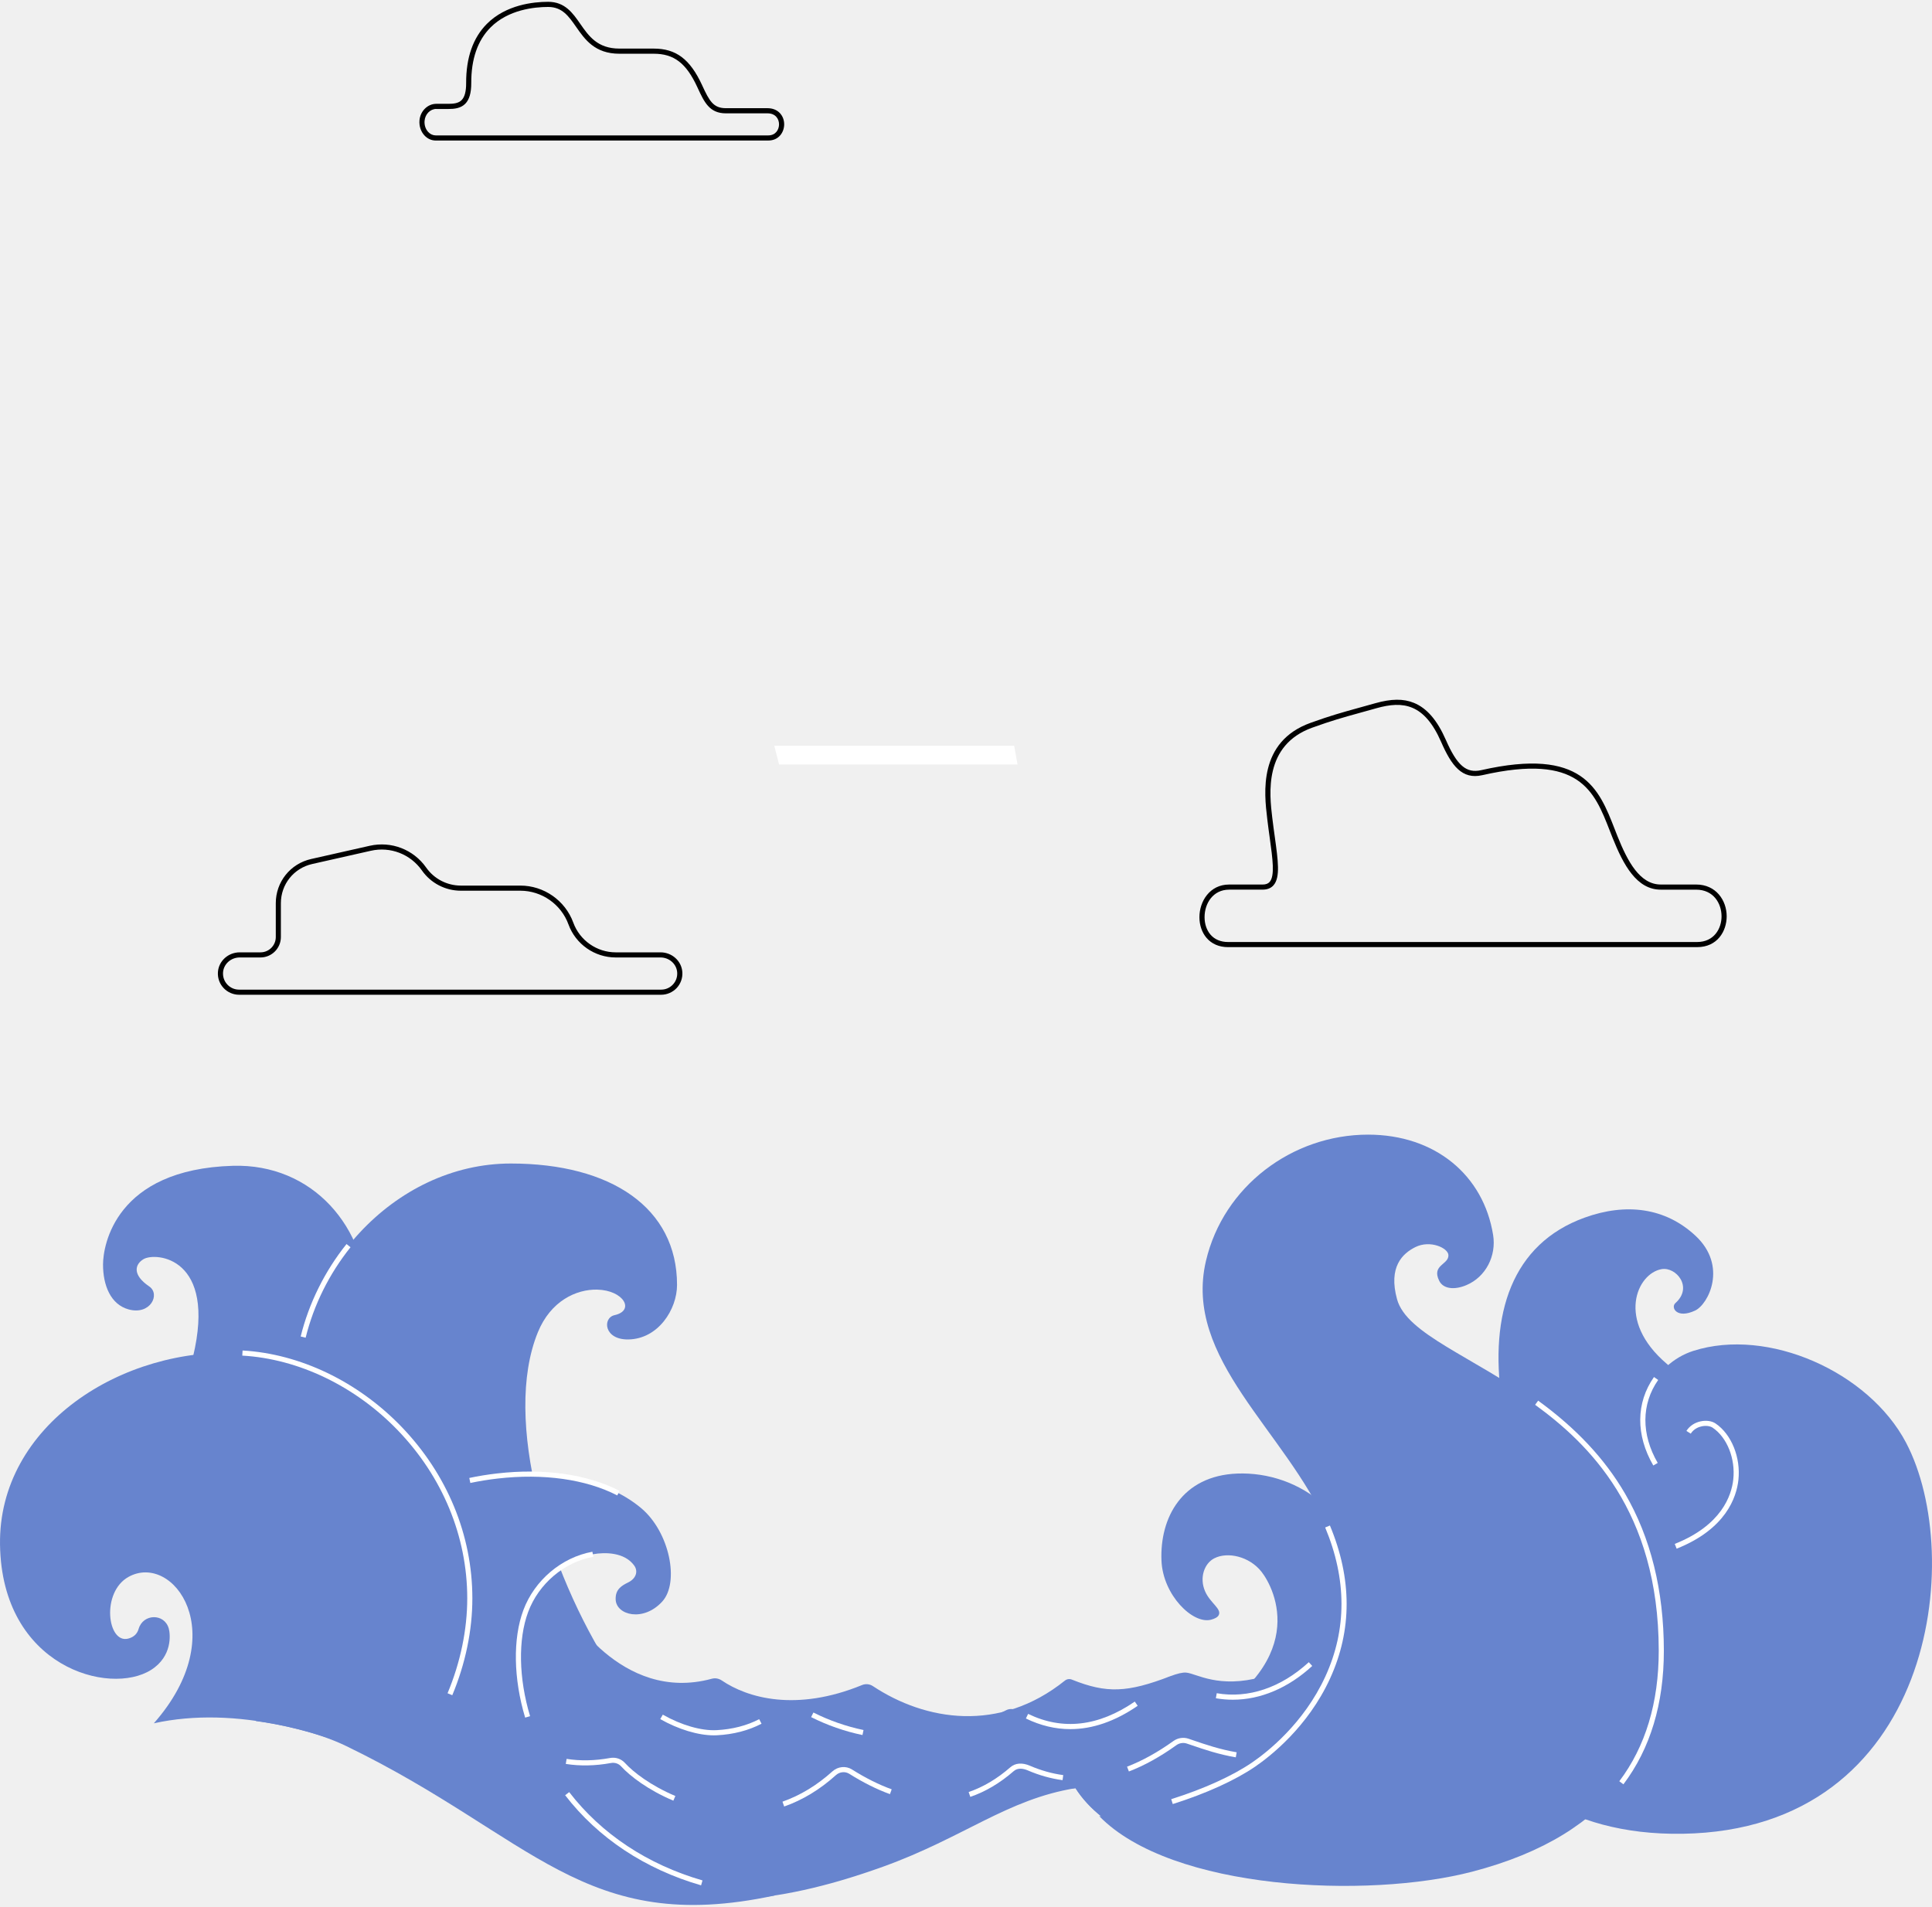
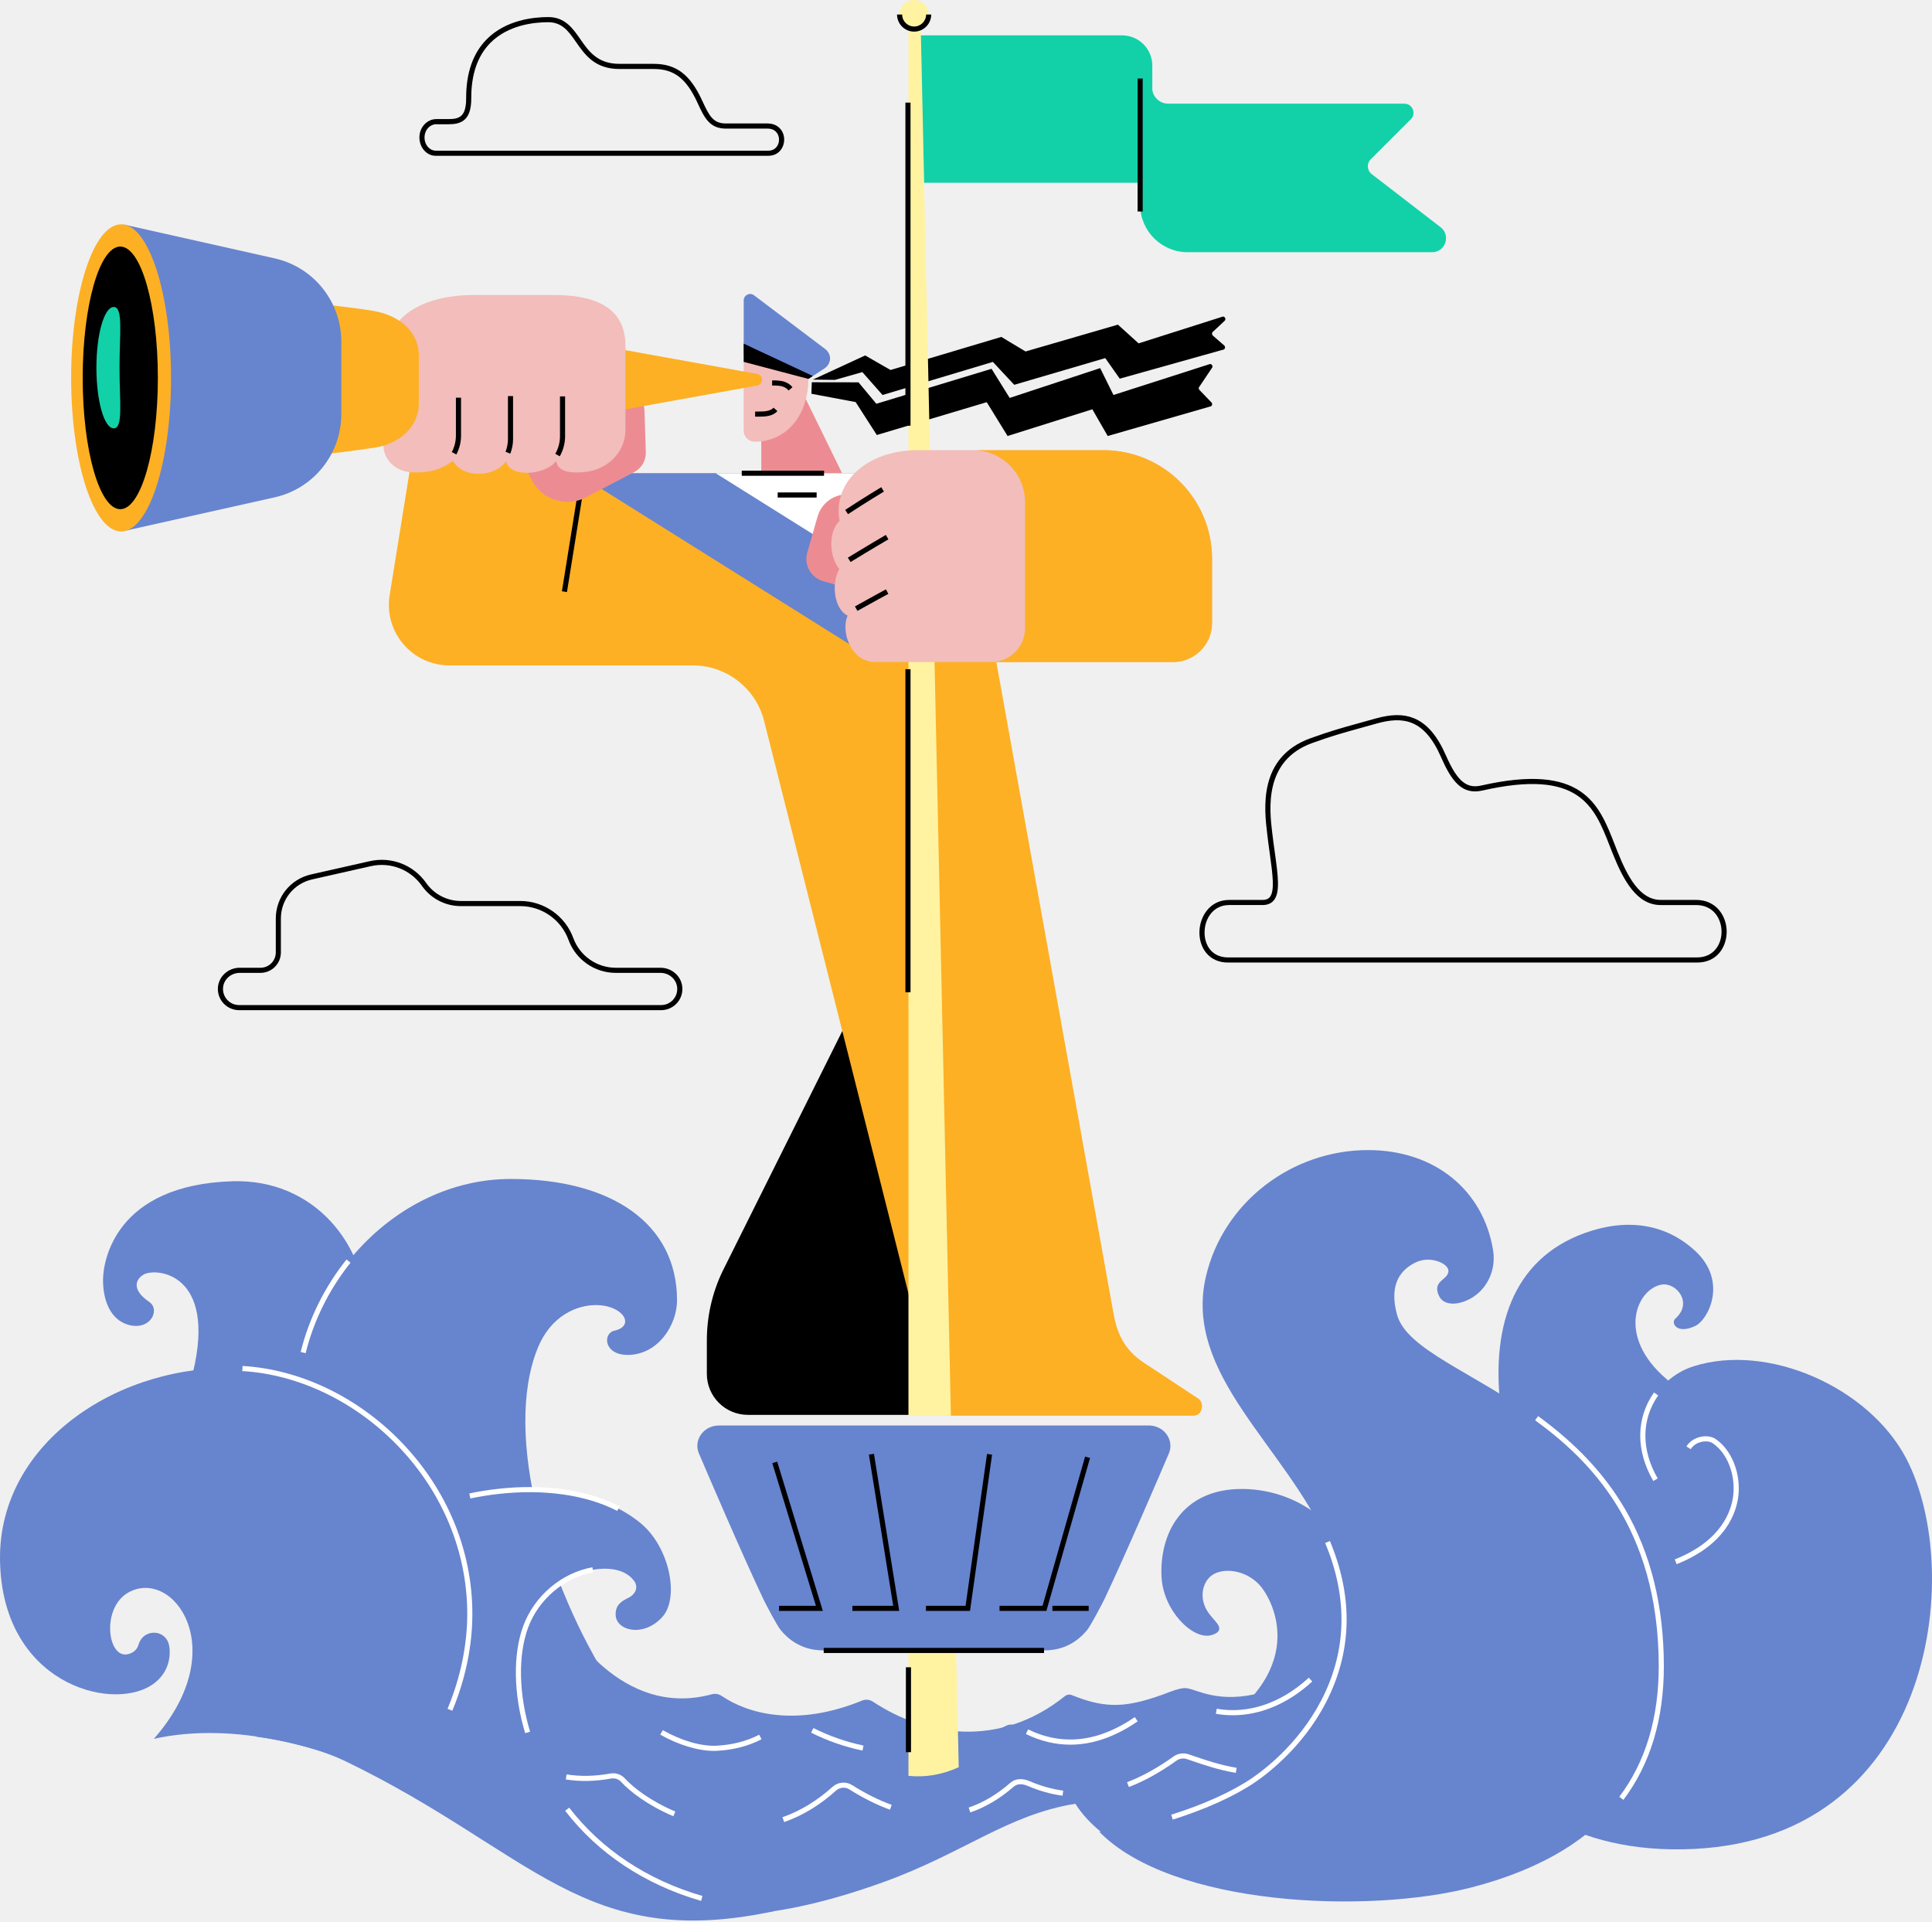
- <svg xmlns="http://www.w3.org/2000/svg" width="380" height="375" viewBox="0 0 380 375" fill="none">
-   <path d="M111.318 316.135C111.318 316.135 121.96 335.155 139.998 330.234C140.677 330.048 141.397 330.188 141.975 330.581C147.037 334.012 156.587 336.785 169.549 331.477C170.248 331.19 171.048 331.26 171.677 331.678C182.037 338.546 196.589 340.916 209.444 330.606C209.832 330.294 210.355 330.214 210.818 330.4C217.651 333.147 221.721 332.981 230.149 329.751C231.614 329.187 232.635 328.971 233.289 329.026C235.347 329.197 239.669 332.246 248.283 329.861C245.305 338.647 222.491 345.51 222.491 345.51L147.772 351.492L108.233 335.713L111.318 316.135Z" fill="#6784CE" />
-   <path d="M45.811 229.33C22.656 229.999 20.271 245.034 20.266 248.722C20.256 252.848 21.76 256.606 25.287 257.577C29.589 258.765 31.597 254.589 29.348 253.059C25.941 250.75 26.555 248.676 28.246 247.685C30.636 246.292 42.687 247.273 37.947 266.956C36.256 273.986 33.323 274.957 32.402 278.046C32.729 286.444 36.779 285.815 45.514 285.815C61.112 285.815 72.348 272.481 72.348 256.883C72.338 241.29 61.404 228.882 45.811 229.33Z" fill="#6784CE" />
-   <path d="M341.192 320.523C350.083 302.233 343.306 281.447 327.818 268.27C317.785 259.736 321.977 250.483 326.827 249.658C329.66 249.175 333.061 253.2 329.534 256.335C328.563 257.195 329.791 259.505 333.413 257.804C336.035 256.571 339.834 249.029 333.504 243.112C327.567 237.557 319.838 236.576 311.677 239.524C297.357 244.702 292.924 258.478 295.374 275.52C297.181 288.099 300.426 339.432 300.426 339.432L326.988 338.979C333.318 333.741 337.897 327.306 341.192 320.523Z" fill="#6784CE" />
-   <path d="M325.619 288.033C327.964 292.079 333.851 290.645 332.226 286.821C329.63 280.692 335.154 279.092 337.142 280.441C342.782 284.26 345.303 297.936 329.584 304.185C321.659 307.335 304.29 307.581 285.251 303.893C277.286 313.976 283.998 361.49 330.968 360.73C380.393 359.935 386.698 306.167 374.884 283.772C367.538 269.849 347.753 261.054 333.061 265.738C325.307 268.204 319.672 277.769 325.619 288.033Z" fill="#6784CE" />
-   <path d="M238.23 318.611C238.95 318.415 239.503 318.128 239.71 317.715C240.324 316.472 238.019 315.335 237.023 313.031C235.856 310.344 236.892 307.531 238.839 306.54C241.466 305.202 245.748 306.158 248.138 309.212C250.679 312.452 258.347 327.321 233.476 340.161C253.255 346.461 267.806 323.436 268.093 317.449C269.039 297.8 255.106 289.428 243.383 289.87C232.454 290.283 228.097 298.6 228.449 307.013C228.731 313.801 234.658 319.597 238.23 318.611Z" fill="#6784CE" />
-   <path d="M89.476 344.946C90.779 344.946 92.424 344.936 94.301 344.901L100.51 356.011C121.396 369.325 136.219 377.793 173.071 363.81C194.742 355.588 200.035 352.766 211.532 351.759C216.871 360.162 229.349 365.501 244.766 367.176L267.338 356.076C267.338 356.076 272.833 330.41 267.444 313.373C256.983 336.101 240.026 336.916 231.377 330.118C230.778 329.645 229.923 329.675 229.38 330.214C215.306 344.111 204.805 339.376 199.904 336.473C199.286 336.106 198.521 336.101 197.882 336.433C177.529 347.1 161.312 338.602 156.381 335.401C155.511 334.833 154.368 334.969 153.634 335.703C151.807 337.52 147.802 340.504 140.984 340.856C135.399 341.148 125.899 337.137 120.365 328.609C107.635 308.99 98.809 279.203 105.783 262.096C108.319 255.877 113.371 253.608 117.431 253.688C122.654 253.794 124.954 257.799 120.878 258.71C118.473 259.248 118.76 263.56 123.575 263.49C129.472 263.404 133.165 257.572 133.165 252.757C133.165 237.622 120.214 228.882 100.475 228.882C77.45 228.882 58.335 250.191 58.335 273.563C58.33 296.93 66.456 344.946 89.476 344.946Z" fill="#6784CE" />
-   <path d="M123.505 370.789C136.371 375 151.013 375.372 173.695 367.201C189.524 361.5 198.088 353.943 211.538 351.759C214.174 355.905 218.547 359.301 224.152 361.888L253.431 357.148C253.431 357.148 268.923 332.624 259.333 341.238C250.674 349.012 239.061 344.327 233.601 342.511C232.751 342.229 231.82 342.38 231.091 342.903C221.088 350.078 211.538 351.764 202.365 347.809C201.233 347.321 199.98 347.215 199.049 348.031C187.582 358.054 175.713 353.807 167.3 348.514C166.278 347.87 164.965 348.026 164.07 348.831C147.35 363.905 127.651 352.765 122.539 347.135C121.915 346.451 120.979 346.154 120.068 346.325C104.309 349.218 97.21 337.746 97.21 337.746C91.604 350.416 111.077 363.447 123.505 370.789Z" fill="#6784CE" />
-   <path d="M246.578 347.11C238.004 352.987 222.446 357.299 216.212 357.269C230.471 371.886 268.998 373.536 289.512 368.202C318.213 360.736 326.776 343.507 326.761 324.689C326.716 272.954 278.558 269.341 274.78 255.575C273.039 249.225 275.846 246.583 278.392 245.32C281.316 243.871 284.833 245.507 284.888 246.9C284.959 248.802 281.522 248.807 283.072 251.952C283.862 253.562 286.066 253.799 288.415 252.807C292.245 251.192 294.338 247.046 293.679 242.946C291.792 231.172 282.267 223.201 269.084 223.201C254.1 223.201 240.61 233.441 237.194 248.048C232.68 267.339 252.827 281.417 261.109 300.286C270.89 323.698 256.233 340.488 246.578 347.11Z" fill="#6784CE" />
-   <path d="M68.142 343.497C104.792 361.254 114.78 380.952 152.386 372.867C108.823 369.822 97.491 332.805 103.409 316.92C105.572 311.103 110.81 306.791 116.606 305.745C119.037 305.307 122.851 305.347 124.738 307.964C125.583 309.141 125.065 310.545 123.56 311.285C122.282 311.914 120.999 312.638 121.095 314.681C121.236 317.725 126.519 319.114 130.237 315.068C133.704 311.3 131.701 301.367 126.116 296.678C118.961 290.675 108.053 289.176 97.834 290.353C72.504 293.266 53.757 311.737 50.33 338.561C55.196 339.21 62.28 340.659 68.142 343.497Z" fill="#6784CE" />
-   <path d="M29.72 328.493C33.922 325.831 33.519 321.494 33.192 320.346C32.332 317.322 28.135 317.413 27.265 320.432C27.013 321.307 26.41 322.032 25.217 322.339C21.121 323.391 19.843 313.207 25.287 310.193C34.042 305.347 45.831 321.323 30.259 338.999C46.299 335.461 64.514 340.574 79.206 347.97C86.93 339.487 92.409 327.104 92.409 314.414C92.409 288.35 70.491 267.469 47.683 266.166C24.009 264.813 -0.339 280.421 0.004 303.853C0.356 327.954 21.574 333.655 29.72 328.493Z" fill="#6784CE" />
-   <path d="M199.472 146.696H152.296L153.231 150.389H200.136L199.472 146.696Z" fill="white" />
-   <path d="M151.108 27.643H85.697C84.862 27.643 84.072 27.285 83.473 26.631C82.769 25.866 82.416 24.79 82.507 23.688C82.658 21.856 84.112 20.422 85.818 20.422H88.198C89.169 20.422 90.155 20.337 90.789 19.698C91.398 19.089 91.69 17.987 91.685 16.337C91.665 11.345 93.038 7.426 95.765 4.694C99.524 0.92 104.933 0.356 107.821 0.356C111.117 0.356 112.656 2.565 114.141 4.704C115.801 7.094 117.522 9.559 121.834 9.559H128.587C132.974 9.559 135.726 11.637 138.081 16.724L138.147 16.87C139.525 19.854 140.3 21.283 142.776 21.283H150.962C151.973 21.283 152.824 21.63 153.423 22.279C153.946 22.853 154.238 23.622 154.238 24.453C154.233 26.038 153.161 27.643 151.108 27.643ZM85.813 21.429C84.63 21.429 83.614 22.455 83.508 23.768C83.438 24.593 83.695 25.389 84.213 25.952C84.62 26.395 85.149 26.636 85.697 26.636H151.108C152.562 26.636 153.226 25.504 153.226 24.458C153.226 23.381 152.527 22.294 150.962 22.294H142.766C139.535 22.294 138.519 20.09 137.226 17.298L137.16 17.152C134.972 12.417 132.567 10.57 128.582 10.57H121.829C116.994 10.57 115.036 7.763 113.311 5.282C111.846 3.184 110.583 1.368 107.816 1.368C105.084 1.368 99.977 1.891 96.475 5.408C93.944 7.949 92.671 11.627 92.691 16.342C92.696 18.274 92.309 19.602 91.504 20.417C90.608 21.318 89.33 21.439 88.198 21.439H85.813V21.429Z" fill="black" />
-   <path d="M333.796 186.315H241.541C239.775 186.315 238.301 185.676 237.284 184.463C236.399 183.411 235.911 181.972 235.911 180.418C235.911 177.308 237.953 174.002 241.742 174.002H248.339C248.968 174.002 249.42 173.831 249.727 173.484C250.774 172.281 250.316 168.991 249.742 164.825C249.581 163.667 249.415 162.465 249.264 161.192L249.239 160.96C248.656 156.07 247.438 145.896 257.788 142.187C261.758 140.763 263.725 140.22 267.293 139.229C268.219 138.972 269.255 138.685 270.473 138.343C273.673 137.443 276.028 137.417 278.106 138.268C280.642 139.304 282.689 141.684 284.38 145.544C286.594 150.605 288.41 152.165 291.339 151.501C311.299 146.967 314.484 155.139 317.569 163.043C317.76 163.526 317.946 164.01 318.137 164.493C320.12 169.429 322.52 173.997 326.651 173.997H333.604C337.549 173.997 339.617 177.147 339.617 180.262C339.607 183.18 337.791 186.315 333.796 186.315ZM241.747 175.009C238.577 175.009 236.922 177.731 236.922 180.418C236.922 181.736 237.324 182.943 238.059 183.819C238.879 184.795 240.087 185.308 241.546 185.308H333.801C337.101 185.308 338.606 182.697 338.606 180.267C338.606 177.736 337.041 175.009 333.599 175.009H326.646C321.916 175.009 319.31 170.138 317.196 164.87C317.005 164.387 316.814 163.899 316.623 163.416C313.558 155.561 310.665 148.145 291.555 152.487C287.58 153.393 285.507 150.656 283.454 145.951C280.153 138.404 275.987 137.84 270.739 139.314C269.522 139.657 268.485 139.943 267.559 140.2C263.896 141.216 262.06 141.725 258.125 143.133C248.53 146.575 249.682 156.211 250.236 160.84L250.266 161.071C250.417 162.334 250.583 163.532 250.744 164.684C251.378 169.278 251.841 172.593 250.492 174.138C249.994 174.712 249.269 175.004 248.344 175.004H241.747V175.009Z" fill="black" />
-   <path d="M130.04 195.683H47.024C45.877 195.683 44.765 195.2 43.98 194.365C43.185 193.515 42.787 192.403 42.863 191.235C43.004 189.052 44.885 187.341 47.15 187.341H51.235C52.896 187.341 54.244 185.992 54.244 184.332V177.675C54.244 173.484 57.102 169.906 61.193 168.981L72.72 166.379C76.967 165.418 81.324 167.104 83.825 170.666C85.38 172.885 87.926 174.208 90.638 174.208H102.341C106.985 174.208 111.172 177.142 112.762 181.499C114.035 184.991 117.386 187.341 121.104 187.341H129.92C132.184 187.341 134.066 189.052 134.207 191.235C134.282 192.403 133.884 193.515 133.089 194.365C132.3 195.2 131.188 195.683 130.04 195.683ZM47.15 188.347C45.414 188.347 43.975 189.645 43.869 191.301C43.814 192.186 44.111 193.032 44.714 193.676C45.318 194.32 46.138 194.677 47.024 194.677H130.04C130.926 194.677 131.746 194.32 132.35 193.676C132.954 193.032 133.256 192.186 133.195 191.301C133.089 189.645 131.645 188.347 129.915 188.347H121.099C116.958 188.347 113.225 185.736 111.811 181.846C110.367 177.881 106.558 175.215 102.336 175.215H90.633C87.594 175.215 84.741 173.73 82.995 171.245C80.731 168.014 76.781 166.49 72.936 167.36L61.409 169.962C57.781 170.782 55.245 173.952 55.245 177.675V184.332C55.245 186.546 53.444 188.347 51.23 188.347H47.15Z" fill="black" />
-   <path d="M88.957 333.474L88.027 333.087C90.562 327.034 91.901 320.578 91.901 314.414C91.901 302.238 87.046 290.499 78.235 281.357C69.847 272.657 58.702 267.303 47.653 266.669L47.713 265.663C59.009 266.312 70.401 271.777 78.96 280.657C87.956 289.991 92.907 301.976 92.907 314.414C92.912 320.704 91.544 327.295 88.957 333.474Z" fill="white" />
-   <path d="M103.293 337.882C100.988 330.244 100.852 322.344 102.935 316.749C105.129 310.862 110.458 306.349 116.516 305.252L116.697 306.243C110.981 307.274 105.954 311.536 103.881 317.101C101.874 322.5 102.015 330.158 104.259 337.595L103.293 337.882Z" fill="white" />
-   <path d="M121.406 294.172C115.258 290.992 106.905 289.815 97.879 290.852C96.067 291.058 94.261 291.355 92.51 291.722L92.304 290.736C94.085 290.358 95.921 290.062 97.768 289.85C106.986 288.789 115.545 290.006 121.869 293.277L121.406 294.172Z" fill="white" />
-   <path d="M154.237 355.367L153.905 354.416C157.402 353.188 160.708 351.181 163.737 348.448C164.809 347.482 166.384 347.331 167.571 348.081C170.248 349.767 172.88 351.085 175.385 351.986L175.043 352.932C172.467 352.001 169.775 350.657 167.033 348.931C166.223 348.423 165.146 348.534 164.411 349.198C161.282 352.021 157.86 354.099 154.237 355.367Z" fill="white" />
-   <path d="M190.843 353.47L190.521 352.519C193.368 351.553 196.126 349.917 198.722 347.648C199.693 346.803 201.057 346.692 202.566 347.346C204.72 348.272 206.924 348.896 209.122 349.188L208.992 350.184C206.702 349.877 204.403 349.233 202.169 348.272C201.369 347.925 200.232 347.668 199.386 348.408C196.689 350.758 193.811 352.463 190.843 353.47Z" fill="white" />
-   <path d="M222.039 348.474L221.676 347.533C224.65 346.39 227.714 344.695 230.794 342.486C231.654 341.867 232.766 341.696 233.752 342.028C234.094 342.144 234.457 342.265 234.844 342.4C237.023 343.145 240.007 344.166 243.232 344.7L243.066 345.691C239.76 345.143 236.726 344.106 234.517 343.351C234.135 343.221 233.772 343.095 233.43 342.984C232.746 342.753 231.976 342.873 231.372 343.306C228.233 345.565 225.093 347.306 222.039 348.474Z" fill="white" />
-   <path d="M132.441 354.219C127.495 352.136 123.892 349.364 122.166 347.467C121.668 346.919 120.918 346.672 120.158 346.813C117.074 347.376 114.085 347.437 111.283 346.989L111.444 345.998C114.131 346.425 117.004 346.37 119.977 345.827C121.079 345.62 122.181 345.988 122.916 346.798C124.571 348.619 128.043 351.281 132.833 353.299L132.441 354.219Z" fill="white" />
-   <path d="M137.895 370.874C126.881 367.689 117.637 361.561 111.157 353.148L111.952 352.534C118.297 360.776 127.364 366.779 138.171 369.908L137.895 370.874Z" fill="white" />
-   <path d="M230.668 354.884L230.366 353.923C236.786 351.9 242.442 349.334 246.296 346.692C249.204 344.7 256.42 339.069 260.681 329.786C264.923 320.543 264.913 310.681 260.646 300.477L261.577 300.09C265.954 310.565 265.959 320.699 261.597 330.209C257.235 339.724 249.843 345.49 246.869 347.528C242.93 350.219 237.179 352.831 230.668 354.884Z" fill="white" />
-   <path d="M319.304 351.004L318.499 350.396C323.652 343.563 326.263 334.913 326.253 324.684C326.228 297.201 312.366 283.933 301.94 276.345L302.534 275.53C310.046 281 315.631 286.967 319.606 293.785C324.673 302.464 327.249 312.865 327.259 324.684C327.27 335.135 324.593 343.99 319.304 351.004Z" fill="white" />
-   <path d="M325.182 288.285C321.71 282.298 321.76 275.953 325.317 270.881L326.143 271.46C322.822 276.199 322.787 282.147 326.052 287.782L325.182 288.285Z" fill="white" />
-   <path d="M329.775 304.648L329.403 303.712C338.616 300.049 340.573 294.187 340.915 291.017C341.358 286.947 339.693 282.765 336.865 280.853C336.357 280.511 335.531 280.406 334.716 280.577C334.173 280.692 333.172 281.03 332.548 282.021L331.697 281.487C332.306 280.521 333.302 279.852 334.51 279.596C335.607 279.364 336.699 279.525 337.433 280.023C340.558 282.137 342.405 286.705 341.922 291.133C341.549 294.519 339.481 300.789 329.775 304.648Z" fill="white" />
-   <path d="M60.116 263.147L59.14 262.906C60.76 256.355 63.875 250.065 68.157 244.722L68.942 245.351C64.75 250.579 61.696 256.732 60.116 263.147Z" fill="white" />
-   <path d="M140.411 341.369C137.316 341.369 133.427 340.196 129.864 338.174L130.363 337.298C134 339.366 137.96 340.508 140.959 340.347C144.043 340.186 146.861 339.462 149.322 338.189L149.785 339.084C147.193 340.423 144.245 341.188 141.014 341.354C140.813 341.364 140.612 341.369 140.411 341.369Z" fill="white" />
-   <path d="M169.639 341.308C166.132 340.579 162.731 339.391 159.536 337.781L159.989 336.88C163.108 338.45 166.424 339.608 169.841 340.322L169.639 341.308Z" fill="white" />
-   <path d="M210.521 340.146C207.573 340.146 204.659 339.452 201.781 338.053L202.219 337.147C209.007 340.443 216.066 339.628 223.201 334.727L223.769 335.557C219.322 338.616 214.889 340.146 210.521 340.146Z" fill="white" />
-   <path d="M242.477 334.36C241.365 334.36 240.253 334.264 239.146 334.073L239.317 333.082C245.531 334.169 251.961 332 257.421 326.978L258.1 327.718C253.375 332.065 247.931 334.36 242.477 334.36Z" fill="white" />
+ <svg xmlns="http://www.w3.org/2000/svg" width="380" height="378" viewBox="0 0 380 378" fill="none">
+   <path d="M111.318 319.135C111.318 319.135 121.96 338.155 139.998 333.234C140.677 333.048 141.397 333.188 141.975 333.581C147.037 337.012 156.587 339.785 169.549 334.477C170.248 334.19 171.048 334.26 171.677 334.678C182.037 341.546 196.589 343.916 209.444 333.606C209.832 333.294 210.355 333.214 210.818 333.4C217.651 336.147 221.721 335.981 230.149 332.751C231.614 332.187 232.635 331.971 233.289 332.026C235.347 332.197 239.669 335.246 248.283 332.861C245.305 341.647 222.491 348.51 222.491 348.51L147.772 354.492L108.233 338.713L111.318 319.135Z" fill="#6784CE" />
+   <path d="M45.811 232.33C22.656 232.999 20.271 248.034 20.266 251.722C20.256 255.848 21.76 259.606 25.287 260.577C29.589 261.765 31.597 257.589 29.348 256.059C25.941 253.75 26.555 251.676 28.246 250.685C30.636 249.292 42.687 250.273 37.947 269.956C36.256 276.986 33.323 277.957 32.402 281.046C32.729 289.444 36.779 288.815 45.514 288.815C61.112 288.815 72.348 275.481 72.348 259.883C72.338 244.29 61.404 231.882 45.811 232.33Z" fill="#6784CE" />
+   <path d="M341.192 323.523C350.083 305.233 343.306 284.447 327.818 271.27C317.785 262.736 321.977 253.483 326.827 252.658C329.66 252.175 333.061 256.2 329.534 259.335C328.563 260.195 329.791 262.505 333.413 260.804C336.035 259.571 339.834 252.029 333.504 246.112C327.567 240.557 319.838 239.576 311.677 242.524C297.357 247.702 292.924 261.478 295.374 278.52C297.181 291.099 300.426 342.432 300.426 342.432L326.988 341.979C333.318 336.741 337.897 330.306 341.192 323.523Z" fill="#6784CE" />
+   <path d="M325.619 291.033C327.964 295.079 333.851 293.645 332.226 289.821C329.63 283.692 335.154 282.092 337.142 283.441C342.782 287.26 345.303 300.936 329.584 307.185C321.659 310.335 304.29 310.581 285.251 306.893C277.286 316.976 283.998 364.49 330.968 363.73C380.393 362.935 386.698 309.167 374.884 286.772C367.538 272.849 347.753 264.054 333.061 268.738C325.307 271.204 319.672 280.769 325.619 291.033Z" fill="#6784CE" />
+   <path d="M238.23 321.611C238.95 321.415 239.503 321.128 239.71 320.715C240.324 319.472 238.019 318.335 237.023 316.031C235.856 313.344 236.892 310.531 238.839 309.54C241.466 308.202 245.748 309.158 248.138 312.212C250.679 315.452 258.347 330.321 233.476 343.161C253.255 349.461 267.806 326.436 268.093 320.449C269.039 300.8 255.106 292.428 243.383 292.87C232.454 293.283 228.097 301.6 228.449 310.013C228.731 316.801 234.658 322.597 238.23 321.611Z" fill="#6784CE" />
+   <path d="M89.476 347.946C90.779 347.946 92.424 347.936 94.301 347.901L100.51 359.011C121.396 372.325 136.219 380.793 173.071 366.81C194.742 358.588 200.035 355.766 211.532 354.759C216.871 363.162 229.349 368.501 244.766 370.176L267.338 359.076C267.338 359.076 272.833 333.41 267.444 316.373C256.983 339.101 240.026 339.916 231.377 333.118C230.778 332.645 229.923 332.675 229.38 333.214C215.306 347.111 204.805 342.376 199.904 339.473C199.286 339.106 198.521 339.101 197.882 339.433C177.529 350.1 161.312 341.602 156.381 338.401C155.511 337.833 154.368 337.969 153.634 338.703C151.807 340.52 147.802 343.504 140.984 343.856C135.399 344.148 125.899 340.137 120.365 331.609C107.635 311.99 98.809 282.203 105.783 265.096C108.319 258.877 113.371 256.608 117.431 256.688C122.654 256.794 124.954 260.799 120.878 261.71C118.473 262.248 118.76 266.56 123.575 266.49C129.472 266.404 133.165 260.572 133.165 255.757C133.165 240.622 120.214 231.882 100.475 231.882C77.45 231.882 58.335 253.191 58.335 276.563C58.33 299.93 66.456 347.946 89.476 347.946Z" fill="#6784CE" />
+   <path d="M123.505 373.789C136.371 378 151.013 378.372 173.695 370.201C189.524 364.5 198.088 356.943 211.538 354.759C214.174 358.905 218.547 362.301 224.152 364.888L253.431 360.148C253.431 360.148 268.923 335.624 259.333 344.238C250.674 352.012 239.061 347.327 233.601 345.511C232.751 345.229 231.82 345.38 231.091 345.903C221.088 353.078 211.538 354.764 202.365 350.809C201.233 350.321 199.98 350.215 199.049 351.031C187.582 361.054 175.713 356.807 167.3 351.514C166.278 350.87 164.965 351.026 164.07 351.831C147.35 366.905 127.651 355.765 122.539 350.135C121.915 349.451 120.979 349.154 120.068 349.325C104.309 352.218 97.21 340.746 97.21 340.746C91.604 353.416 111.077 366.447 123.505 373.789Z" fill="#6784CE" />
+   <path d="M246.578 350.11C238.004 355.987 222.446 360.299 216.212 360.269C230.471 374.886 268.998 376.536 289.512 371.202C318.213 363.736 326.776 346.507 326.761 327.689C326.716 275.954 278.558 272.341 274.78 258.575C273.039 252.225 275.846 249.583 278.392 248.32C281.316 246.871 284.833 248.507 284.888 249.9C284.959 251.802 281.522 251.807 283.072 254.952C283.862 256.562 286.066 256.799 288.415 255.807C292.245 254.192 294.338 250.046 293.679 245.946C291.792 234.172 282.267 226.201 269.084 226.201C254.1 226.201 240.61 236.441 237.194 251.048C232.68 270.339 252.827 284.417 261.109 303.286C270.89 326.698 256.233 343.488 246.578 350.11Z" fill="#6784CE" />
+   <path d="M68.142 346.497C104.792 364.254 114.78 383.952 152.386 375.867C108.823 372.822 97.491 335.805 103.409 319.92C105.572 314.103 110.81 309.791 116.606 308.745C119.037 308.307 122.851 308.347 124.738 310.964C125.583 312.141 125.065 313.545 123.56 314.285C122.282 314.914 120.999 315.638 121.095 317.681C121.236 320.725 126.519 322.114 130.237 318.068C133.704 314.3 131.701 304.367 126.116 299.678C118.961 293.675 108.053 292.176 97.834 293.353C72.504 296.266 53.757 314.737 50.33 341.561C55.196 342.21 62.28 343.659 68.142 346.497Z" fill="#6784CE" />
+   <path d="M29.72 331.493C33.922 328.831 33.519 324.494 33.192 323.346C32.332 320.322 28.135 320.413 27.265 323.432C27.013 324.307 26.41 325.032 25.217 325.339C21.121 326.391 19.843 316.207 25.287 313.193C34.042 308.347 45.831 324.323 30.259 341.999C46.299 338.461 64.514 343.574 79.206 350.97C86.93 342.487 92.409 330.104 92.409 317.414C92.409 291.35 70.491 270.469 47.683 269.166C24.009 267.813 -0.339 283.421 0.004 306.853C0.356 330.954 21.574 336.655 29.72 331.493Z" fill="#6784CE" />
+   <path d="M199.472 149.696H152.296L153.231 153.389H200.136L199.472 149.696Z" fill="white" />
+   <path d="M151.108 30.643H85.697C84.862 30.643 84.072 30.285 83.473 29.631C82.769 28.866 82.416 27.79 82.507 26.688C82.658 24.856 84.112 23.422 85.818 23.422H88.198C89.169 23.422 90.155 23.337 90.789 22.698C91.398 22.089 91.69 20.987 91.685 19.337C91.665 14.345 93.038 10.426 95.765 7.694C99.524 3.92 104.933 3.356 107.821 3.356C111.117 3.356 112.656 5.565 114.141 7.704C115.801 10.094 117.522 12.559 121.834 12.559H128.587C132.974 12.559 135.726 14.637 138.081 19.724L138.147 19.87C139.525 22.854 140.3 24.283 142.776 24.283H150.962C151.973 24.283 152.824 24.63 153.423 25.279C153.946 25.853 154.238 26.622 154.238 27.453C154.233 29.038 153.161 30.643 151.108 30.643ZM85.813 24.429C84.63 24.429 83.614 25.455 83.508 26.768C83.438 27.593 83.695 28.389 84.213 28.952C84.62 29.395 85.149 29.636 85.697 29.636H151.108C152.562 29.636 153.226 28.504 153.226 27.458C153.226 26.381 152.527 25.294 150.962 25.294H142.766C139.535 25.294 138.519 23.09 137.226 20.298L137.16 20.152C134.972 15.417 132.567 13.57 128.582 13.57H121.829C116.994 13.57 115.036 10.763 113.311 8.282C111.846 6.184 110.583 4.368 107.816 4.368C105.084 4.368 99.977 4.891 96.475 8.408C93.944 10.949 92.671 14.627 92.691 19.342C92.696 21.274 92.309 22.602 91.504 23.417C90.608 24.318 89.33 24.439 88.198 24.439H85.813V24.429Z" fill="black" />
+   <path d="M333.796 189.315H241.541C239.775 189.315 238.301 188.676 237.284 187.463C236.399 186.411 235.911 184.972 235.911 183.418C235.911 180.308 237.953 177.002 241.742 177.002H248.339C248.968 177.002 249.42 176.831 249.727 176.484C250.774 175.281 250.316 171.991 249.742 167.825C249.581 166.667 249.415 165.465 249.264 164.192L249.239 163.96C248.656 159.07 247.438 148.896 257.788 145.187C261.758 143.763 263.725 143.22 267.293 142.229C268.219 141.972 269.255 141.685 270.473 141.343C273.673 140.443 276.028 140.417 278.106 141.268C280.642 142.304 282.689 144.684 284.38 148.544C286.594 153.605 288.41 155.165 291.339 154.501C311.299 149.967 314.484 158.139 317.569 166.043C317.76 166.526 317.946 167.01 318.137 167.493C320.12 172.429 322.52 176.997 326.651 176.997H333.604C337.549 176.997 339.617 180.147 339.617 183.262C339.607 186.18 337.791 189.315 333.796 189.315ZM241.747 178.009C238.577 178.009 236.922 180.731 236.922 183.418C236.922 184.736 237.324 185.943 238.059 186.819C238.879 187.795 240.087 188.308 241.546 188.308H333.801C337.101 188.308 338.606 185.697 338.606 183.267C338.606 180.736 337.041 178.009 333.599 178.009H326.646C321.916 178.009 319.31 173.138 317.196 167.87C317.005 167.387 316.814 166.899 316.623 166.416C313.558 158.561 310.665 151.145 291.555 155.487C287.58 156.393 285.507 153.656 283.454 148.951C280.153 141.404 275.987 140.84 270.739 142.314C269.522 142.657 268.485 142.943 267.559 143.2C263.896 144.216 262.06 144.725 258.125 146.133C248.53 149.575 249.682 159.211 250.236 163.84L250.266 164.071C250.417 165.334 250.583 166.532 250.744 167.684C251.378 172.278 251.841 175.593 250.492 177.138C249.994 177.712 249.269 178.004 248.344 178.004H241.747V178.009Z" fill="black" />
+   <path d="M130.04 198.683H47.024C45.877 198.683 44.765 198.2 43.98 197.365C43.185 196.515 42.787 195.403 42.863 194.235C43.004 192.052 44.885 190.341 47.15 190.341H51.235C52.896 190.341 54.244 188.992 54.244 187.332V180.675C54.244 176.484 57.102 172.906 61.193 171.981L72.72 169.379C76.967 168.418 81.324 170.104 83.825 173.666C85.38 175.885 87.926 177.208 90.638 177.208H102.341C106.985 177.208 111.172 180.142 112.762 184.499C114.035 187.991 117.386 190.341 121.104 190.341H129.92C132.184 190.341 134.066 192.052 134.207 194.235C134.282 195.403 133.884 196.515 133.089 197.365C132.3 198.2 131.188 198.683 130.04 198.683ZM47.15 191.347C45.414 191.347 43.975 192.645 43.869 194.301C43.814 195.186 44.111 196.032 44.714 196.676C45.318 197.32 46.138 197.677 47.024 197.677H130.04C130.926 197.677 131.746 197.32 132.35 196.676C132.954 196.032 133.256 195.186 133.195 194.301C133.089 192.645 131.645 191.347 129.915 191.347H121.099C116.958 191.347 113.225 188.736 111.811 184.846C110.367 180.881 106.558 178.215 102.336 178.215H90.633C87.594 178.215 84.741 176.73 82.995 174.245C80.731 171.014 76.781 169.49 72.936 170.36L61.409 172.962C57.781 173.782 55.245 176.952 55.245 180.675V187.332C55.245 189.546 53.444 191.347 51.23 191.347H47.15Z" fill="black" />
+   <path d="M88.957 336.474L88.027 336.087C90.562 330.034 91.901 323.578 91.901 317.414C91.901 305.238 87.046 293.499 78.235 284.357C69.847 275.657 58.702 270.303 47.653 269.669L47.713 268.663C59.009 269.312 70.401 274.777 78.96 283.657C87.956 292.991 92.907 304.976 92.907 317.414C92.912 323.704 91.544 330.295 88.957 336.474Z" fill="white" />
+   <path d="M103.293 340.882C100.988 333.244 100.852 325.344 102.935 319.749C105.129 313.862 110.458 309.349 116.516 308.252L116.697 309.243C110.981 310.274 105.954 314.536 103.881 320.101C101.874 325.5 102.015 333.158 104.259 340.595L103.293 340.882Z" fill="white" />
+   <path d="M121.406 297.172C115.258 293.992 106.905 292.815 97.879 293.852C96.067 294.058 94.261 294.355 92.51 294.722L92.304 293.736C94.085 293.358 95.921 293.062 97.768 292.85C106.986 291.789 115.545 293.006 121.869 296.277L121.406 297.172Z" fill="white" />
+   <path d="M154.237 358.367L153.905 357.416C157.402 356.188 160.708 354.181 163.737 351.448C164.809 350.482 166.384 350.331 167.571 351.081C170.248 352.767 172.88 354.085 175.385 354.986L175.043 355.932C172.467 355.001 169.775 353.657 167.033 351.931C166.223 351.423 165.146 351.534 164.411 352.198C161.282 355.021 157.86 357.099 154.237 358.367Z" fill="white" />
+   <path d="M190.843 356.47L190.521 355.519C193.368 354.553 196.126 352.917 198.722 350.648C199.693 349.803 201.057 349.692 202.566 350.346C204.72 351.272 206.924 351.896 209.122 352.188L208.992 353.184C206.702 352.877 204.403 352.233 202.169 351.272C201.369 350.925 200.232 350.668 199.386 351.408C196.689 353.758 193.811 355.463 190.843 356.47Z" fill="white" />
+   <path d="M222.039 351.474L221.676 350.533C224.65 349.39 227.714 347.695 230.794 345.486C231.654 344.867 232.766 344.696 233.752 345.028C234.094 345.144 234.457 345.265 234.844 345.4C237.023 346.145 240.007 347.166 243.232 347.7L243.066 348.691C239.76 348.143 236.726 347.106 234.517 346.351C234.135 346.221 233.772 346.095 233.43 345.984C232.746 345.753 231.976 345.873 231.372 346.306C228.233 348.565 225.093 350.306 222.039 351.474Z" fill="white" />
+   <path d="M132.441 357.219C127.495 355.136 123.892 352.364 122.166 350.467C121.668 349.919 120.918 349.672 120.158 349.813C117.074 350.376 114.085 350.437 111.283 349.989L111.444 348.998C114.131 349.425 117.004 349.37 119.977 348.827C121.079 348.62 122.181 348.988 122.916 349.798C124.571 351.619 128.043 354.281 132.833 356.299L132.441 357.219Z" fill="white" />
+   <path d="M137.895 373.874C126.881 370.689 117.637 364.561 111.157 356.148L111.952 355.534C118.297 363.776 127.364 369.779 138.171 372.908L137.895 373.874Z" fill="white" />
+   <path d="M230.668 357.884L230.366 356.923C236.786 354.9 242.442 352.334 246.296 349.692C249.204 347.7 256.42 342.069 260.681 332.786C264.923 323.543 264.913 313.681 260.646 303.477L261.577 303.09C265.954 313.565 265.959 323.699 261.597 333.209C257.235 342.724 249.843 348.49 246.869 350.528C242.93 353.219 237.179 355.831 230.668 357.884Z" fill="white" />
+   <path d="M319.304 354.004L318.499 353.396C323.652 346.563 326.263 337.913 326.253 327.684C326.228 300.201 312.366 286.933 301.94 279.345L302.534 278.53C310.046 284 315.631 289.967 319.606 296.785C324.673 305.464 327.249 315.865 327.259 327.684C327.27 338.135 324.593 346.99 319.304 354.004Z" fill="white" />
+   <path d="M325.182 291.285C321.71 285.298 321.76 278.953 325.317 273.881L326.143 274.46C322.822 279.199 322.787 285.147 326.052 290.782L325.182 291.285Z" fill="white" />
+   <path d="M329.775 307.648L329.403 306.712C338.616 303.049 340.573 297.187 340.915 294.017C341.358 289.947 339.693 285.765 336.865 283.853C336.357 283.511 335.531 283.406 334.716 283.577C334.173 283.692 333.172 284.03 332.548 285.021L331.697 284.487C332.306 283.521 333.302 282.852 334.51 282.596C335.607 282.364 336.699 282.525 337.433 283.023C340.558 285.137 342.405 289.705 341.922 294.133C341.549 297.519 339.481 303.789 329.775 307.648Z" fill="white" />
+   <path d="M60.116 266.147L59.14 265.906C60.76 259.355 63.875 253.065 68.157 247.722L68.942 248.351C64.75 253.579 61.696 259.732 60.116 266.147Z" fill="white" />
+   <path d="M140.411 344.369C137.316 344.369 133.427 343.196 129.864 341.174L130.363 340.298C134 342.366 137.96 343.508 140.959 343.347C144.043 343.186 146.861 342.462 149.322 341.189L149.785 342.084C147.193 343.423 144.245 344.188 141.014 344.354C140.813 344.364 140.612 344.369 140.411 344.369Z" fill="white" />
+   <path d="M169.639 344.308C166.132 343.579 162.731 342.391 159.536 340.781L159.989 339.88C163.108 341.45 166.424 342.608 169.841 343.322L169.639 344.308Z" fill="white" />
+   <path d="M210.521 343.146C207.573 343.146 204.659 342.452 201.781 341.053L202.219 340.147C209.007 343.443 216.066 342.628 223.201 337.727L223.769 338.557C219.322 341.616 214.889 343.146 210.521 343.146Z" fill="white" />
+   <path d="M242.477 337.36C241.365 337.36 240.253 337.264 239.146 337.073L239.317 336.082C245.531 337.169 251.961 335 257.421 329.978L258.1 330.718C253.375 335.065 247.931 337.36 242.477 337.36Z" fill="white" />
+   <path d="M223.946 67.534L219.88 63.851L201.711 69.129L196.951 66.266L175.154 72.772L170.168 69.909L159.873 74.664L164.22 74.719L169.614 73.185L173.584 77.688L195.281 71.182L195.306 71.207L199.487 75.685L217.39 70.432L220.242 74.478L240.465 68.807C240.917 68.807 241.129 68.244 240.787 67.947L238.552 66C238.336 65.808 238.326 65.471 238.542 65.275L240.862 63.106C241.189 62.804 240.973 62.261 240.53 62.261L223.946 67.534Z" fill="black" />
+   <path d="M219.005 77.688L216.388 72.4L198.592 78.267L195.024 72.536L172.367 79.414L168.855 75.197L159.672 75.182L159.587 77.447L168.296 79.082L172.457 85.558L194.078 79.102L198.179 85.754L214.849 80.501L217.873 85.754L237.924 79.983C238.377 79.983 238.588 79.419 238.246 79.122L235.946 76.732C235.73 76.541 235.72 76.204 235.936 76.007L238.326 72.44C238.653 72.138 238.437 71.595 237.994 71.595L219.005 77.688Z" fill="black" />
+   <path d="M168.774 196.56H190.143V278.278H147.098C142.64 278.278 139.027 274.666 139.027 270.208V263.621C139.027 258.962 140.064 254.358 142.061 250.147L168.774 196.56Z" fill="black" />
+   <path d="M235.614 275.033C235.614 275.033 228.137 270.092 224.952 267.999C220.877 265.312 219.639 261.805 219.005 258.298L189.288 93.075H120.169L120.974 85.326H81.752L76.64 117.07C75.473 124.311 81.063 130.872 88.399 130.872H136.26C142.882 130.872 148.658 135.365 150.288 141.781L184.745 278.439H234.719C236.625 278.444 236.932 275.752 235.614 275.033Z" fill="#FDB024" />
+   <path d="M167.033 95.948H149.734V71.217H154.932L167.033 95.948Z" fill="#EC8C92" />
+   <path d="M146.273 69.653V84.707C146.273 85.905 147.244 86.881 148.446 86.881C154.384 86.881 158.942 82.081 158.998 74.528L159.134 74.438L146.273 69.653Z" fill="#F2BDBA" />
+   <path d="M114.635 90.689L110.52 116.292L111.513 116.452L115.629 90.848L114.635 90.689Z" fill="black" />
+   <path d="M162.324 68.661L148.306 58.075C147.471 57.451 146.278 58.044 146.278 59.091V69.657L159.139 74.438L162.158 72.465C162.953 71.947 163.416 71.006 163.225 70.075C163.109 69.532 162.807 69.023 162.324 68.661Z" fill="#6784CE" />
+   <path d="M158.998 74.528L146.273 71.172V67.59L159.873 73.955L158.998 74.528Z" fill="black" />
+   <path d="M173.952 93.075H120.169L120.969 85.326H114.584L113.401 93.075L171.023 129.187L173.952 93.075Z" fill="#6784CE" />
+   <path d="M172.347 112.869L173.952 93.075H140.763L172.347 112.869Z" fill="white" />
+   <path d="M124.743 92.848L115.303 97.804C111.308 99.903 106.372 98.247 104.45 94.162L99.876 84.451L121.427 77.064C123.993 76.184 126.675 78.04 126.765 80.747L127.027 88.924C127.077 90.564 126.192 92.088 124.743 92.848Z" fill="#EC8C92" />
+   <path d="M119.283 68.199V81.18L148.97 75.822C149.503 75.706 149.88 75.233 149.88 74.684C149.88 74.141 149.503 73.668 148.97 73.547L119.283 68.199Z" fill="#FDB024" />
+   <path d="M114.634 92.874C113.22 92.964 109.698 93.201 109.411 90.654C107.273 93.507 100.218 94.031 99.514 90.69C97.979 93.417 91.509 94.614 89.068 90.654C85.929 93.014 82.93 93.009 80.791 92.874C77.823 92.682 75.408 90.463 75.408 87.49V71.856C75.408 61.919 83.463 58.02 93.401 58.02H108.843C116.672 58.02 123.022 60.213 123.022 68.043V84.486C123.017 89.12 119.258 92.582 114.634 92.874Z" fill="#F2BDBA" />
+   <path d="M73.611 88.063C70.316 88.561 63.397 89.402 63.397 89.402V59.841C63.397 59.841 70.321 60.601 73.611 61.179C78.376 62.025 82.376 65.104 82.376 69.945V79.293C82.376 84.139 78.397 87.339 73.611 88.063Z" fill="#FDB024" />
+   <path d="M24.317 44.152L24.07 104.512L53.993 97.825C61.666 96.119 67.13 89.316 67.13 81.452V67.182C67.13 59.318 61.671 52.515 53.993 50.809L24.317 44.152Z" fill="#6784CE" />
+   <path d="M23.819 104.527C29.246 104.527 33.645 91.004 33.645 74.322C33.645 57.64 29.246 44.117 23.819 44.117C18.391 44.117 13.992 57.64 13.992 74.322C13.992 91.004 18.391 104.527 23.819 104.527Z" fill="#FDB024" />
+   <path d="M226.643 35.956H180.453V6.954H220.695C223.981 6.954 226.643 9.615 226.643 12.901V35.956Z" fill="#12D1A8" />
+   <path d="M226.597 17.203V14.31C226.597 13.661 226.074 13.138 225.425 13.138C224.776 13.138 224.253 13.661 224.253 14.31V40.253C224.253 45.42 228.439 49.607 233.607 49.607H281.669C284.29 49.607 285.417 46.286 283.344 44.686L269.789 34.235C268.868 33.526 268.778 32.162 269.603 31.342L277.487 23.462C278.624 22.325 277.819 20.388 276.214 20.388H229.783C228.027 20.388 226.597 18.964 226.597 17.203Z" fill="#12D1A8" />
+   <path d="M187.029 278.449L181.067 3.859H178.682V278.449H187.029Z" fill="#FFF3A1" />
+   <path d="M178.682 322.773V349.274C181.867 349.621 185.203 349.103 188.569 347.583L188.026 322.778H178.682V322.773Z" fill="#FFF3A1" />
+   <path d="M179.799 5.716C178.219 5.716 176.941 4.438 176.941 2.858C176.941 1.278 178.219 0 179.799 0C181.379 0 182.657 1.278 182.657 2.858C182.657 4.433 181.379 5.716 179.799 5.716Z" fill="#FFF3A1" />
+   <path d="M163.843 114.856L161.886 114.298C159.486 113.614 158.097 111.113 158.776 108.713L160.799 101.613C161.715 98.403 165.056 96.546 168.266 97.462L168.759 97.603C171.159 98.287 172.553 100.788 171.869 103.188L169.428 111.747C168.744 114.147 166.243 115.541 163.843 114.856Z" fill="#EC8C92" />
+   <path d="M172.246 130.218H230.703C234.95 130.218 238.397 126.772 238.397 122.525V109.901C238.397 98.101 228.832 88.541 217.037 88.541H180.523C170.596 88.541 163.743 94.75 165.131 102.449C162.902 104.512 163.043 109.483 165.096 111.923C163.436 114.726 164.055 119.833 166.731 121.091C165.363 123.818 167.084 130.218 172.246 130.218Z" fill="#F2BDBA" />
+   <path d="M217.037 88.541H191.401C197.037 88.541 201.61 93.11 201.61 98.751V123.546C201.61 127.234 198.622 130.223 194.933 130.223H230.708C234.96 130.223 238.402 126.777 238.402 122.53V109.906C238.397 98.101 228.831 88.541 217.037 88.541Z" fill="#FDB024" />
+   <path d="M23.658 100.149C27.74 100.149 31.049 88.586 31.049 74.322C31.049 60.058 27.74 48.495 23.658 48.495C19.575 48.495 16.266 60.058 16.266 74.322C16.266 88.586 19.575 100.149 23.658 100.149Z" fill="black" />
+   <path d="M155.098 76.802C154.877 76.536 154.625 76.335 154.338 76.189C153.649 75.831 152.814 75.826 151.938 75.821H151.863L151.873 74.815H151.943C152.899 74.825 153.891 74.83 154.796 75.298C155.204 75.504 155.561 75.796 155.868 76.163L155.098 76.802Z" fill="black" />
+   <path d="M149.226 81.95C149.075 81.95 148.924 81.95 148.779 81.95H148.522L148.527 80.944H148.784C150.041 80.954 151.465 80.964 152.145 80.189L152.904 80.853C152.019 81.859 150.58 81.95 149.226 81.95Z" fill="black" />
+   <path d="M162.077 92.572H145.896V93.578H162.077V92.572Z" fill="black" />
+   <path d="M160.623 96.853H152.96V97.86H160.623V96.853Z" fill="black" />
+   <path d="M179.798 6.219C177.947 6.219 176.437 4.71 176.437 2.858H177.444C177.444 4.156 178.5 5.213 179.798 5.213C181.097 5.213 182.153 4.156 182.153 2.858H183.159C183.159 4.71 181.655 6.219 179.798 6.219Z" fill="black" />
+   <path d="M179.185 327.925H178.178V344.625H179.185V327.925Z" fill="black" />
+   <path d="M226.286 280.381C226.16 280.371 226.039 280.366 225.913 280.366H141.448C141.322 280.366 141.196 280.371 141.075 280.381C138.182 280.593 136.416 283.395 137.463 285.851C139.42 290.44 145.946 305.665 150.122 314.476C150.656 315.603 152.865 319.769 153.539 320.589C156.442 324.136 159.949 324.609 162.017 324.609H180.096H187.276H205.354C207.422 324.609 210.929 324.136 213.833 320.589C214.502 319.769 216.711 315.603 217.249 314.476C221.425 305.665 227.951 290.44 229.909 285.851C230.945 283.395 229.179 280.598 226.286 280.381Z" fill="#6784CE" />
+   <path d="M205.349 324.111H162.012V325.118H205.349V324.111Z" fill="black" />
+   <path d="M214.129 316.841H206.994V315.834H214.129V316.841ZM205.812 316.841H196.594V315.834H205.052L213.425 286.49L214.391 286.767L205.812 316.841ZM190.788 316.841H182.123V315.834H189.917L194.134 285.962L195.13 286.102L190.788 316.841ZM176.865 316.841H167.652V315.834H175.683L170.903 286.097L171.894 285.936L176.865 316.841ZM161.846 316.841H153.227V315.834H160.482L151.903 287.778L152.864 287.481L161.846 316.841Z" fill="black" />
+   <path d="M23.507 72.314C23.507 78.906 24.267 84.249 22.38 84.249C20.493 84.249 18.963 78.906 18.963 72.314C18.963 65.723 20.493 60.379 22.38 60.379C24.267 60.374 23.507 65.723 23.507 72.314Z" fill="#12D1A8" />
+   <path d="M224.756 15.442H223.75V41.596H224.756V15.442Z" fill="black" />
+   <path d="M166.792 101.13L166.238 100.29C169.65 98.036 173.298 95.847 173.333 95.822L173.851 96.683C173.811 96.713 170.188 98.891 166.792 101.13Z" fill="black" />
+   <path d="M167.295 110.539L166.767 109.684C170.289 107.52 174.188 105.231 174.229 105.211L174.737 106.076C174.702 106.097 170.807 108.381 167.295 110.539Z" fill="black" />
+   <path d="M168.649 120.15L168.155 119.274C170.883 117.73 174.219 115.933 174.249 115.918L174.727 116.804C174.691 116.824 171.366 118.615 168.649 120.15Z" fill="black" />
+   <path d="M110.096 89.749L109.225 89.251C109.824 88.204 110.141 87.012 110.141 85.804V77.97H111.147V85.804C111.142 87.183 110.78 88.551 110.096 89.749Z" fill="black" />
+   <path d="M100.369 89.225L99.434 88.858C99.746 88.053 99.907 87.203 99.907 86.332V77.909H100.913V86.332C100.913 87.334 100.727 88.305 100.369 89.225Z" fill="black" />
+   <path d="M89.758 89.387L88.867 88.914C89.396 87.917 89.672 86.795 89.672 85.663V78.222H90.679V85.663C90.684 86.961 90.367 88.249 89.758 89.387Z" fill="black" />
+   <path d="M179.089 20.182H178.083V83.731H179.089V20.182Z" fill="black" />
+   <path d="M179.089 131.617H178.083V195.166H179.089V131.617Z" fill="black" />
</svg>
